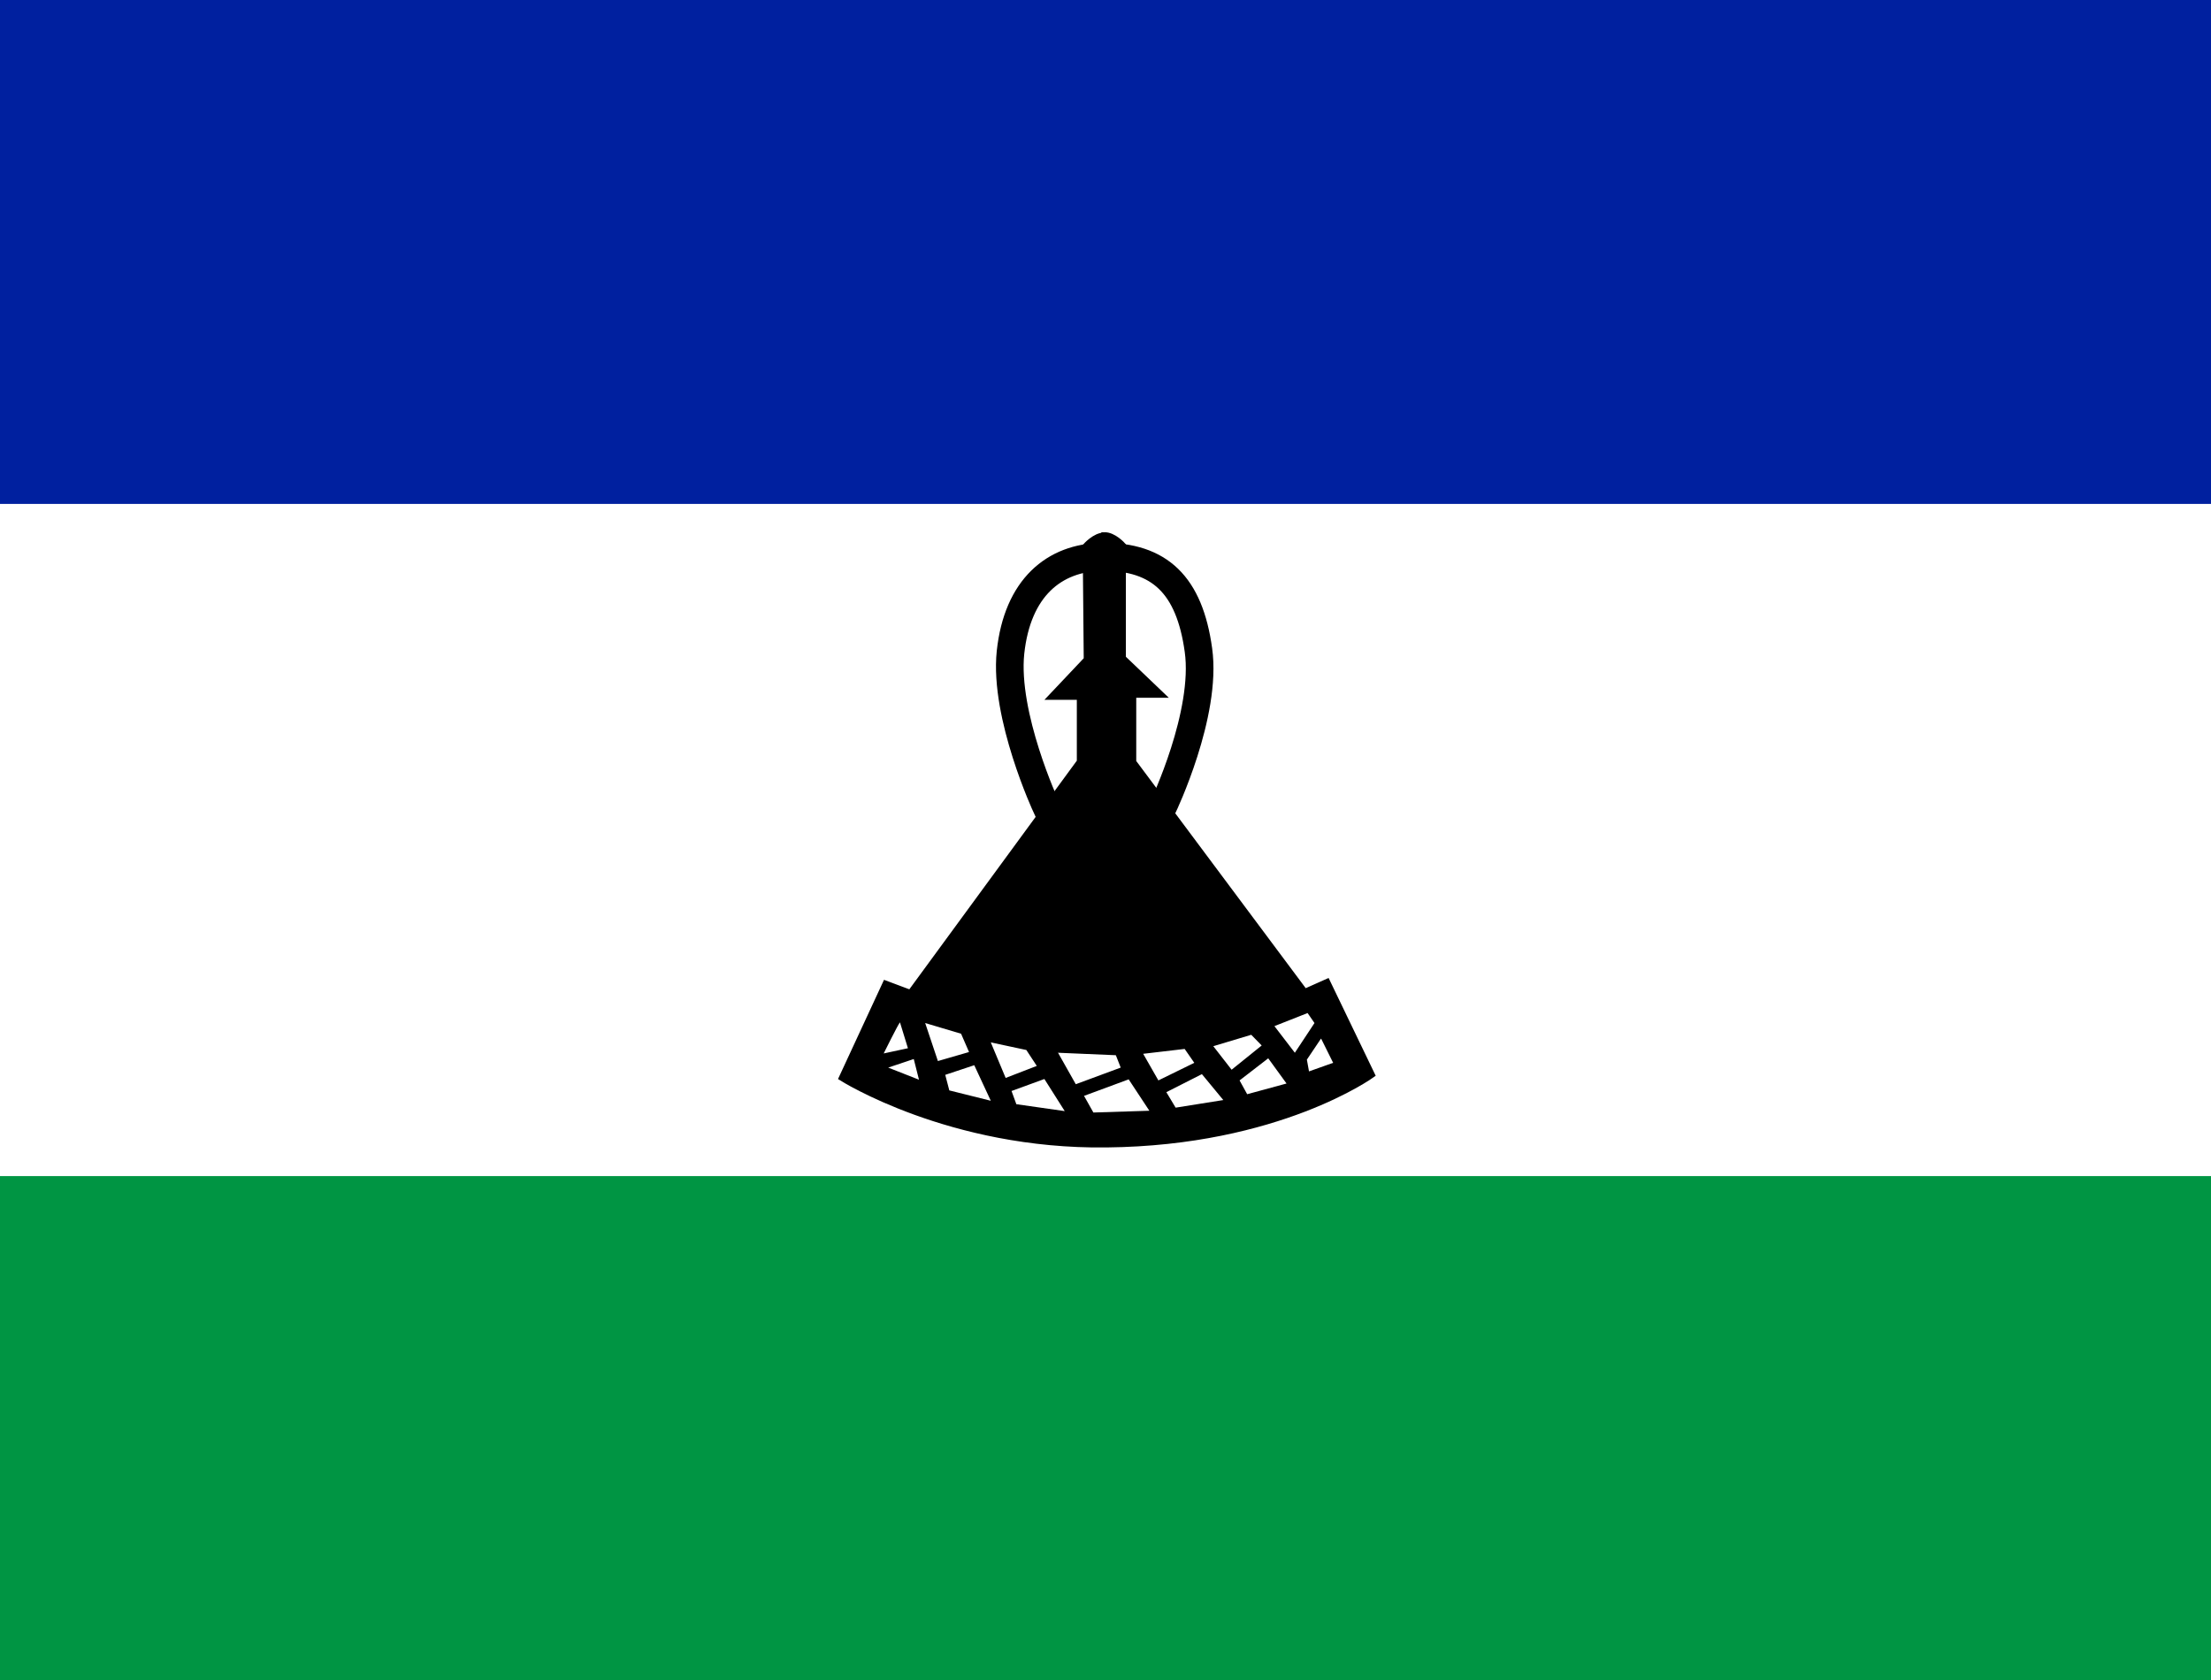
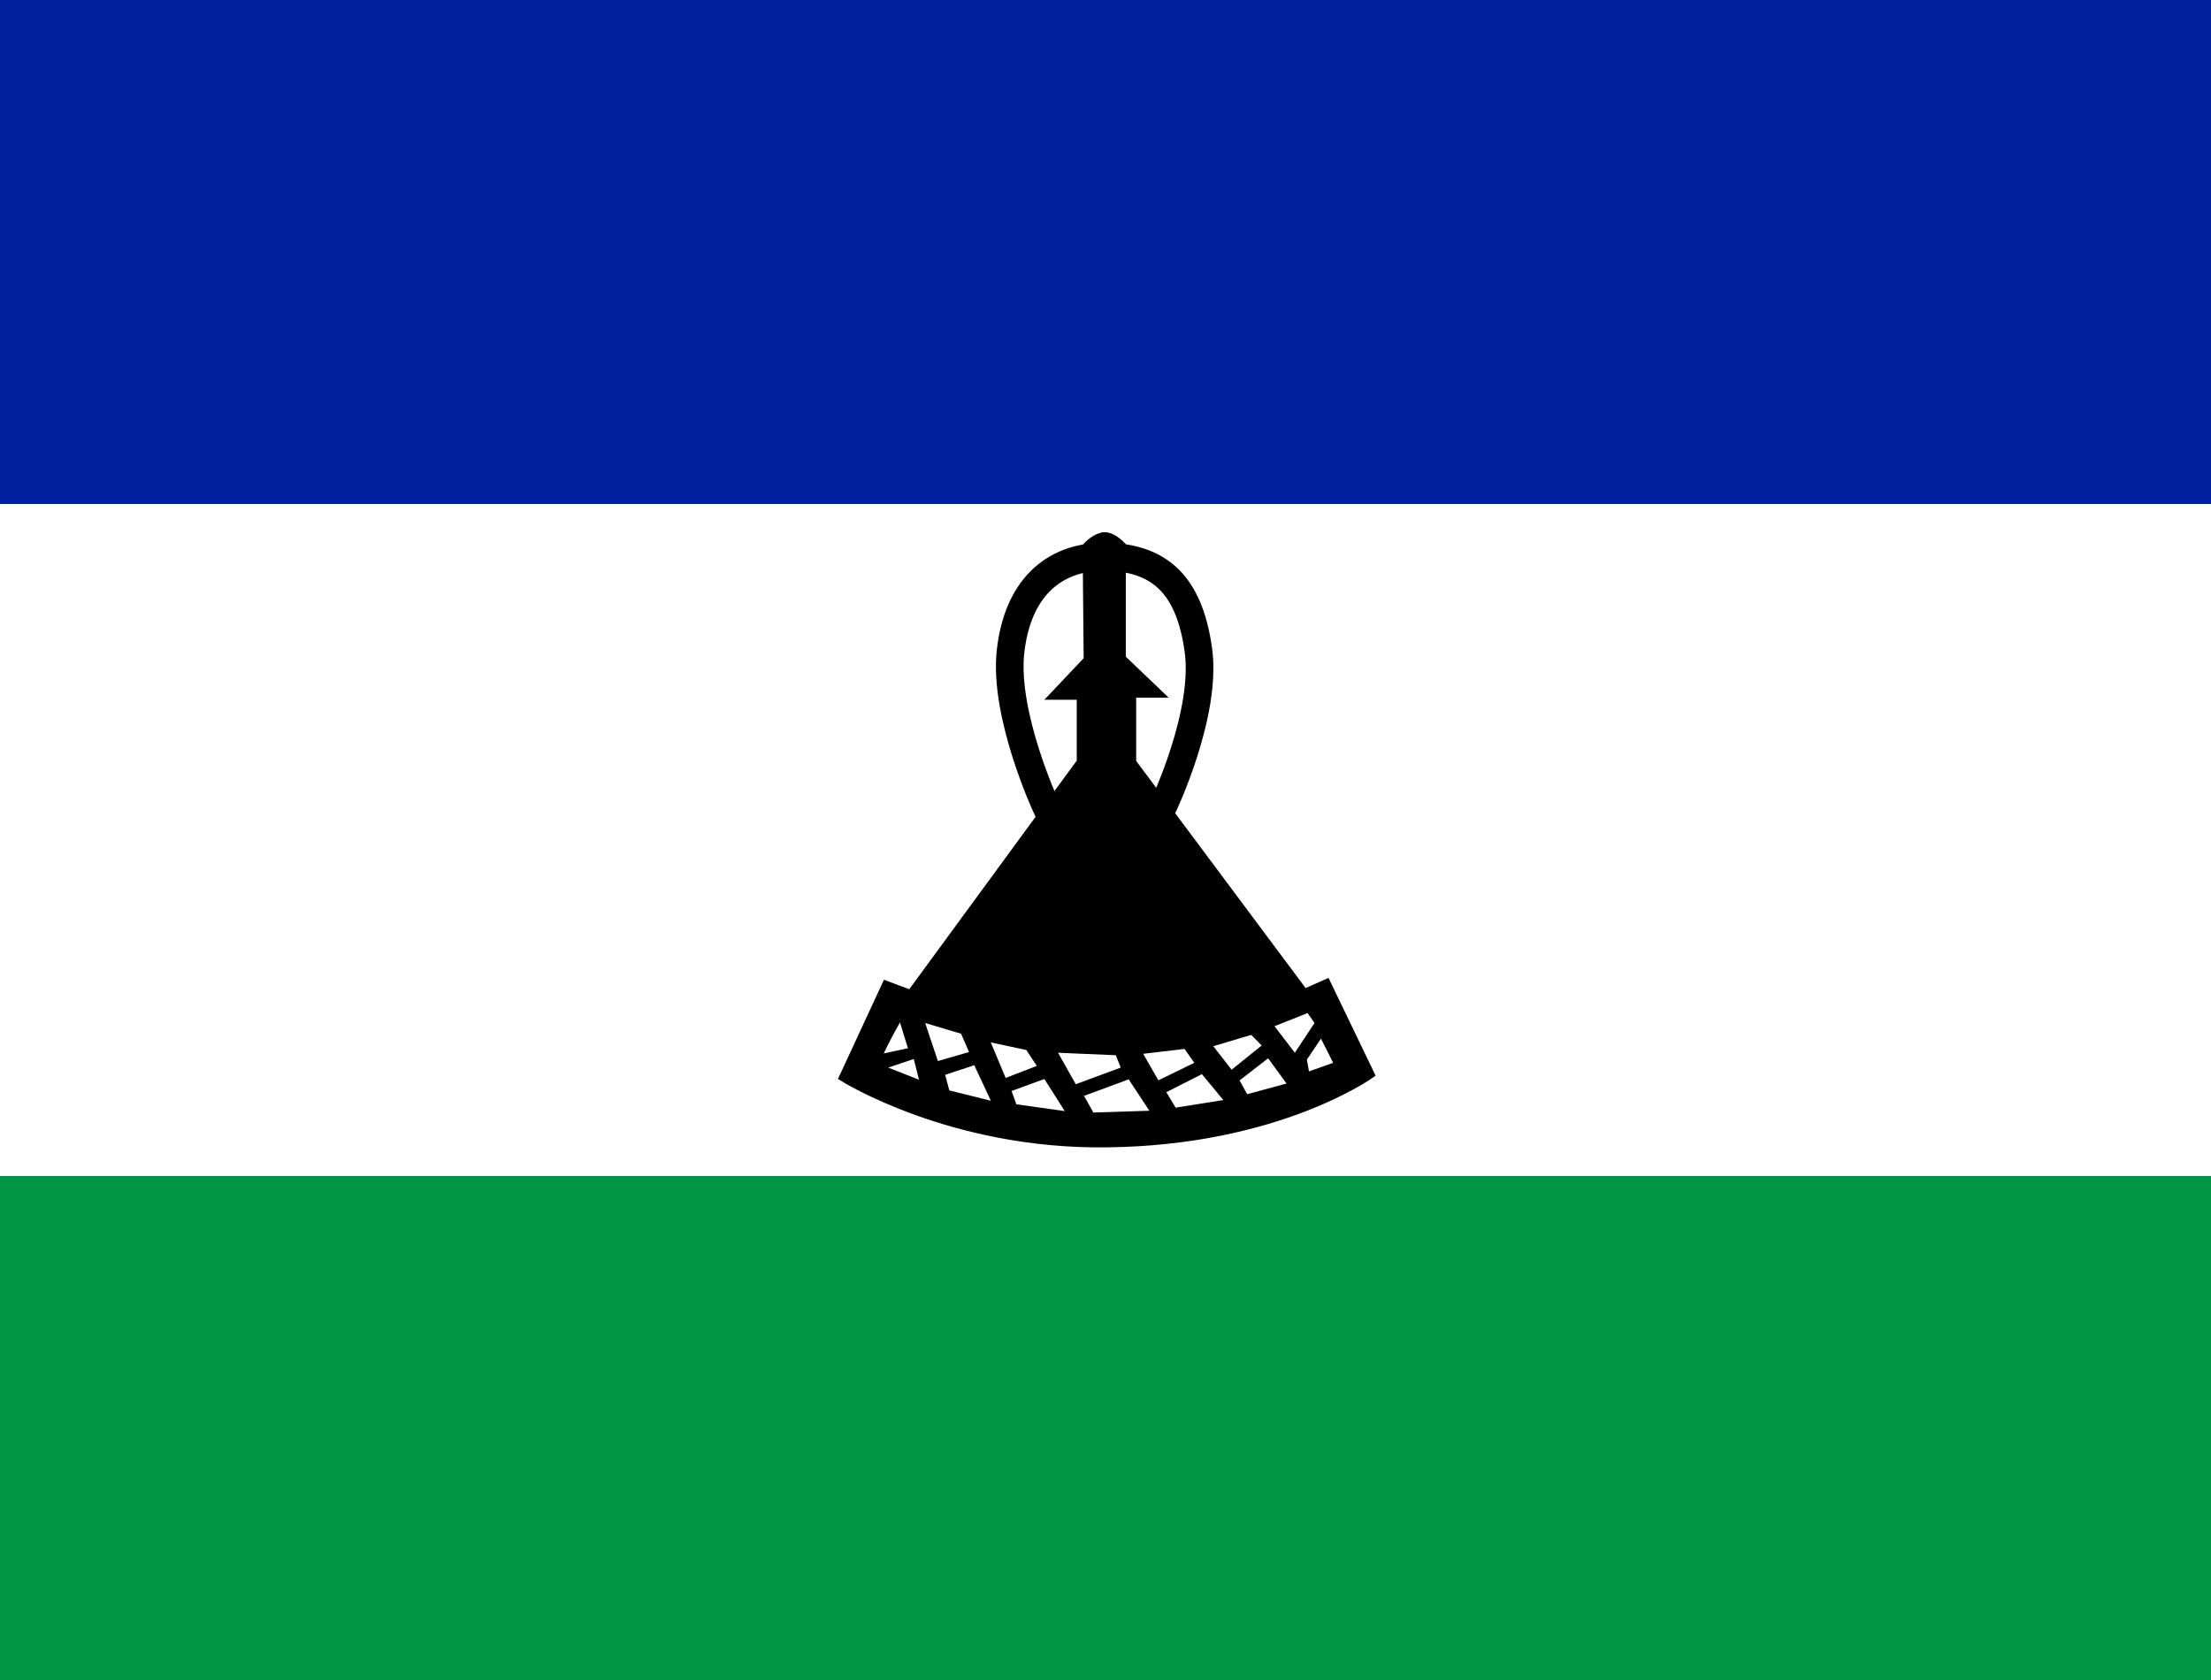
- <svg xmlns="http://www.w3.org/2000/svg" width="25px" height="px" viewBox="0 0 25 19" version="1.1">
-   <g id="surface1">
-     <rect x="0" y="0" width="25" height="19" style="fill:rgb(100%,100%,100%);fill-opacity:1;stroke:none;" />
-     <path style=" stroke:none;fill-rule:nonzero;fill:rgb(0%,58.431%,26.275%);fill-opacity:1;" d="M 0 13.301 L 25 13.301 L 25 19 L 0 19 Z M 0 13.301 " />
-     <path style=" stroke:none;fill-rule:nonzero;fill:rgb(0%,12.549%,62.353%);fill-opacity:1;" d="M 0 0 L 25 0 L 25 5.699 L 0 5.699 Z M 0 0 " />
-     <path style="fill-rule:nonzero;fill:rgb(0%,0%,0%);fill-opacity:1;stroke-width:1.6;stroke-linecap:butt;stroke-linejoin:miter;stroke:rgb(0%,0%,0%);stroke-opacity:1;stroke-miterlimit:4;" d="M 319.6 152.961 C 316.9 152.961 314.2 156.02 314.2 156.02 L 314.5 188.388 L 304.2 199.145 L 312.5 199.145 L 312.5 217.599 L 263.5 283.618 L 256.3 280.954 L 243.6 307.993 C 243.6 307.993 274.9 327.632 320.3 327.039 C 370.1 326.546 397.2 307.105 397.2 307.105 L 384.2 280.461 L 377.7 283.322 L 328.1 217.697 L 328.1 198.553 L 336.3 198.553 L 325.1 187.993 L 325.1 155.822 C 325.1 155.822 322.4 152.763 319.6 152.862 Z M 319.6 152.961 " transform="matrix(0.0390625,0,0,0.0395833,0,0)" />
-     <path style="fill:none;stroke-width:8;stroke-linecap:butt;stroke-linejoin:miter;stroke:rgb(0%,0%,0%);stroke-opacity:1;stroke-miterlimit:4;" d="M 336.7 230.428 L 302.8 230.428 C 302.8 230.428 290.6 204.474 292.5 186.414 C 294.5 167.961 305.1 159.276 319.1 159.079 C 335.7 158.98 344.3 167.171 346.9 185.724 C 349.5 203.98 336.7 230.428 336.7 230.428 Z M 336.7 230.428 " transform="matrix(0.0390625,0,0,0.0395833,0,0)" />
-     <path style=" stroke:none;fill-rule:nonzero;fill:rgb(100%,100%,100%);fill-opacity:1;" d="M 10.176 11.562 C 10.152 11.59 9.992 11.914 9.992 11.914 L 10.266 11.855 Z M 10.332 11.977 L 10.043 12.074 L 10.391 12.211 Z M 10.461 11.57 L 10.605 12 L 10.957 11.898 L 10.867 11.691 Z M 10.688 12.156 L 10.734 12.332 L 11.203 12.449 L 11.016 12.047 Z M 11.203 11.789 L 11.371 12.191 L 11.723 12.055 L 11.605 11.875 Z M 11.438 12.34 L 11.492 12.488 L 12.039 12.566 L 11.809 12.203 L 11.434 12.34 Z M 11.961 11.902 L 12.164 12.262 L 12.672 12.074 L 12.617 11.934 L 11.961 11.906 Z M 12.258 12.395 L 12.363 12.582 L 12.996 12.562 L 12.762 12.207 L 12.254 12.395 Z M 12.926 11.918 L 13.098 12.219 L 13.504 12.02 L 13.395 11.863 Z M 13.59 12.148 L 13.188 12.352 L 13.293 12.527 L 13.832 12.441 Z M 13.719 11.832 L 13.926 12.098 L 14.266 11.824 L 14.148 11.703 Z M 14.34 11.969 L 14.016 12.219 L 14.102 12.375 L 14.547 12.254 Z M 14.785 11.457 L 14.863 11.57 L 14.641 11.906 L 14.41 11.605 Z M 14.938 11.746 L 15.074 12.02 L 14.801 12.117 L 14.777 11.984 L 14.934 11.75 Z M 14.938 11.746 " />
-   </g>
+ <svg xmlns="http://www.w3.org/2000/svg" width="25" height="px" viewBox="0 0 25 19">
+   <path d="M0 0h25v19H0z" style="fill:#fff;fill-opacity:1;stroke:none" />
+   <path d="M0 13.3h25V19H0Zm0 0" style="stroke:none;fill-rule:nonzero;fill:#009543;fill-opacity:1" />
+   <path d="M0 0h25v5.7H0Zm0 0" style="stroke:none;fill-rule:nonzero;fill:#00209f;fill-opacity:1" />
+   <path d="M319.6 152.96c-2.7 0-5.4 3.06-5.4 3.06l.3 32.368-10.3 10.757h8.3v18.454l-49 66.02-7.2-2.665-12.7 27.04s31.3 19.638 76.7 19.045c49.8-.493 76.9-19.934 76.9-19.934l-13-26.644-6.5 2.861-49.6-65.625v-19.144h8.2l-11.2-10.56v-32.17s-2.7-3.06-5.5-2.961Zm0 0" style="fill-rule:nonzero;fill:#000;fill-opacity:1;stroke-width:1.6;stroke-linecap:butt;stroke-linejoin:miter;stroke:#000;stroke-opacity:1;stroke-miterlimit:4" transform="scale(.03906 .03958)" />
+   <path d="M336.7 230.428h-33.9s-12.2-25.954-10.3-44.014c2-18.453 12.6-27.138 26.6-27.335 16.6-.099 25.2 8.092 27.8 26.645 2.6 18.256-10.2 44.704-10.2 44.704Zm0 0" style="fill:none;stroke-width:8;stroke-linecap:butt;stroke-linejoin:miter;stroke:#000;stroke-opacity:1;stroke-miterlimit:4" transform="scale(.03906 .03958)" />
+   <path d="M10.176 11.563a6 6 0 0 0-.184.351l.274-.059Zm.156.414-.289.097.348.137Zm.129-.407.144.43.352-.102-.09-.207Zm.226.586.047.176.47.117-.188-.402Zm.516-.367.168.402.352-.136-.118-.18Zm.235.55.054.15.547.077-.23-.363-.375.137Zm.523-.437.203.36.508-.188-.055-.14-.656-.028Zm.297.493.105.187.633-.02-.234-.355-.508.188Zm.668-.477.172.3.406-.198-.11-.157Zm.664.23-.402.204.105.175.539-.086Zm.129-.316.207.266.34-.274-.118-.12Zm.62.137-.323.25.086.156.445-.121Zm.446-.512.078.113-.222.336-.23-.3Zm.152.29.137.273-.273.097-.024-.133.157-.234Zm0 0" style="stroke:none;fill-rule:nonzero;fill:#fff;fill-opacity:1" />
</svg>
